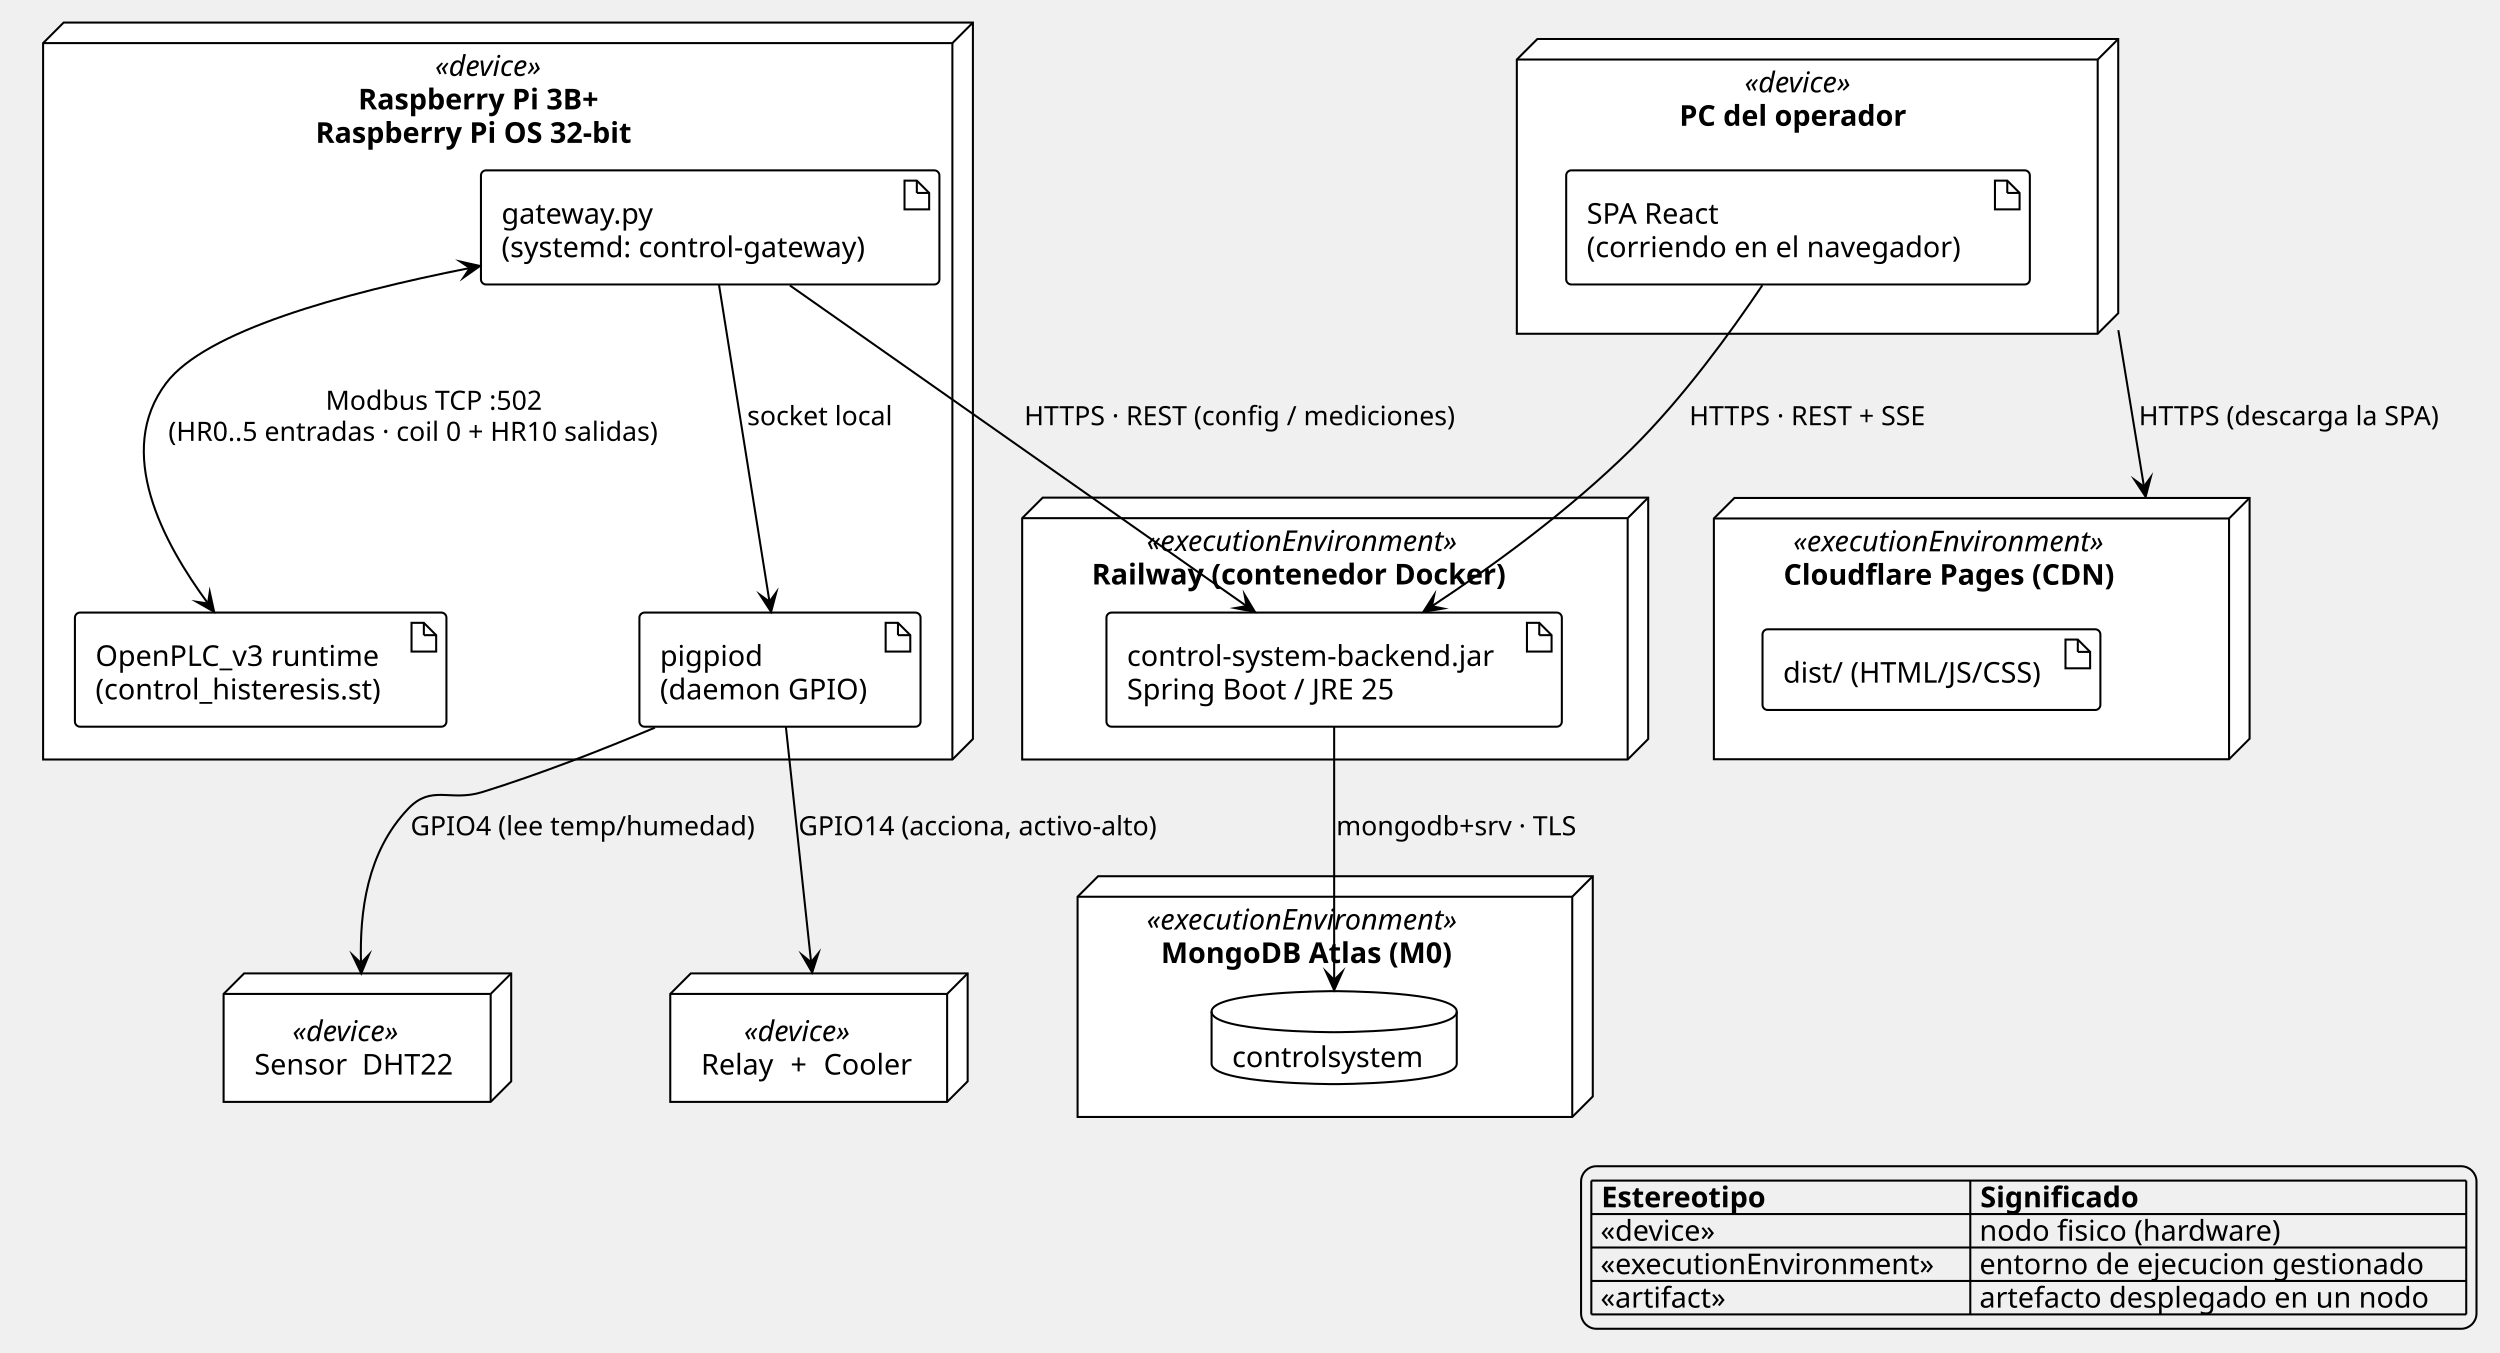
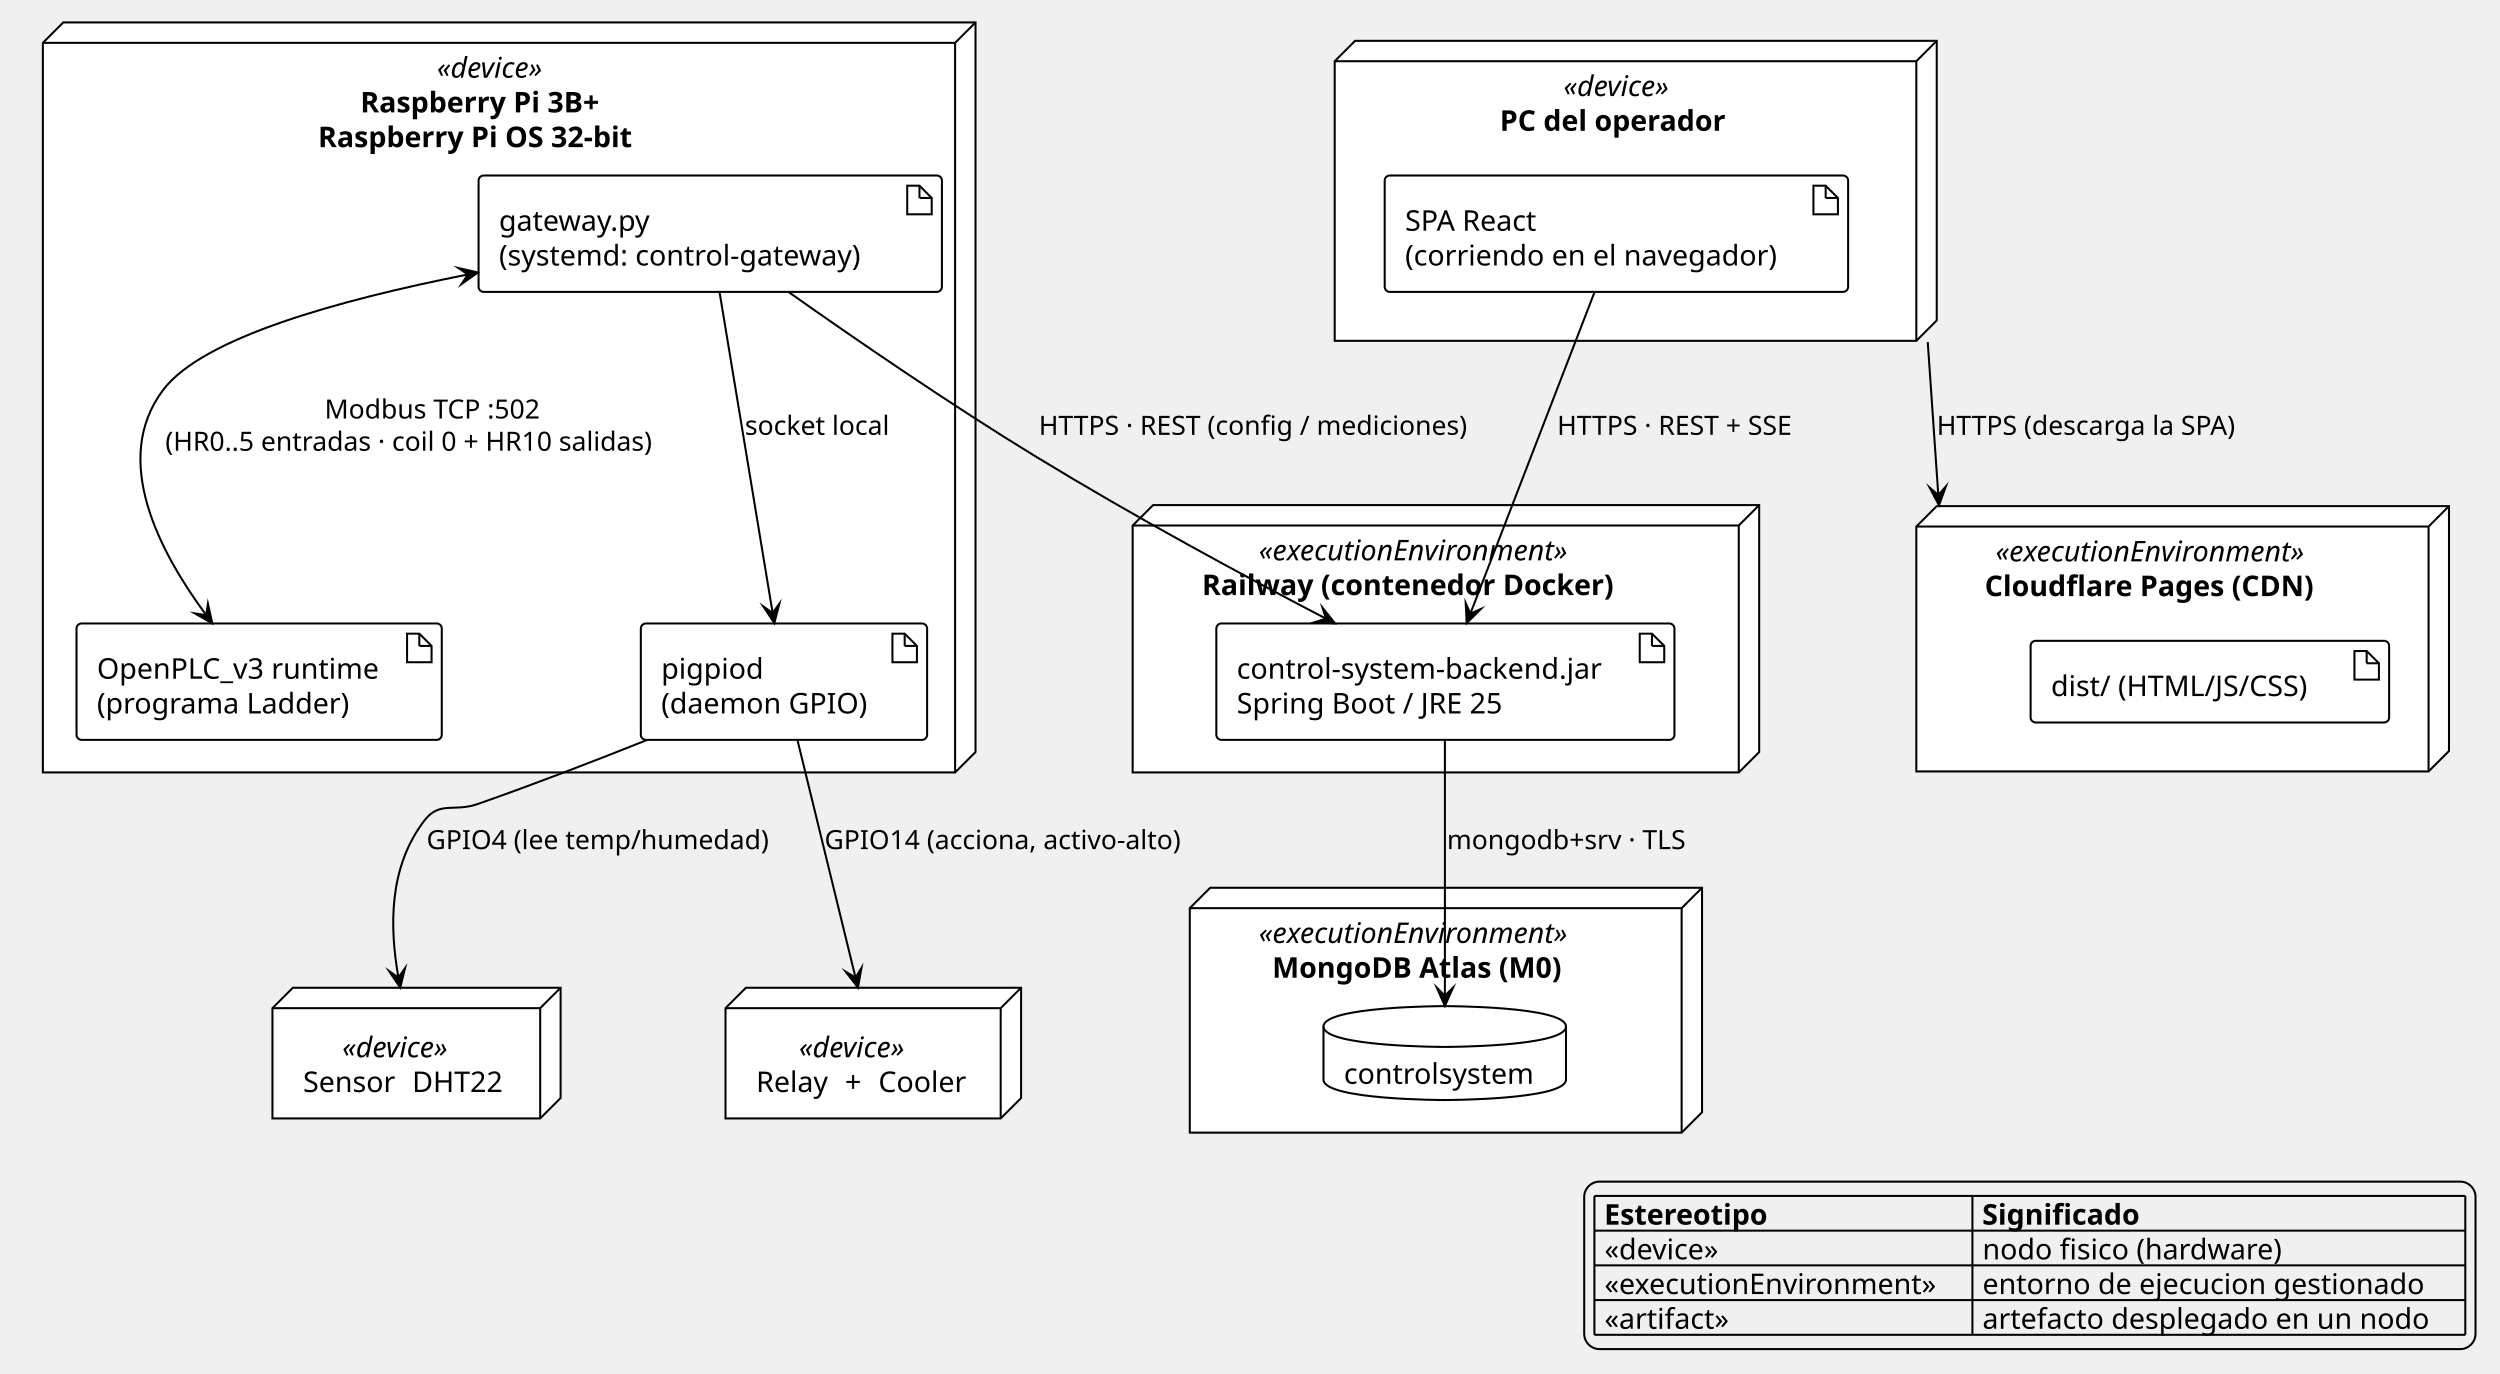
- <svg xmlns="http://www.w3.org/2000/svg" version="1.1" data-diagram-type="DESCRIPTION" style="width:1218px;height:659px;background:#FFFFFF;" width="1218px" height="659px" viewBox="0 0 1218 659" zoomAndPan="magnify" preserveAspectRatio="none" contentStyleType="text/css">
+ <svg xmlns="http://www.w3.org/2000/svg" contentStyleType="text/css" data-diagram-type="DESCRIPTION" height="673px" preserveAspectRatio="none" style="width:1225px;height:673px;background:#FFFFFF;" version="1.1" viewBox="0 0 1225 673" width="1225px" zoomAndPan="magnify">
  <defs />
-   <g font-family="sans-serif" lengthAdjust="spacing">
-     <g class="cluster" data-qualified-name="PC" id="ent0001" data-source-line="10">
-       <polygon points="739,29,749,19,1032,19,1032,152.6,1022,162.6,739,162.6,739,29" fill="#FFF" style="stroke:#000;stroke-width:1;stroke-linejoin:miter;stroke-miterlimit:10;" />
-       <line x1="1022" y1="29" x2="1032" y2="19" style="stroke:#000;stroke-width:1;" />
-       <line x1="739" y1="29" x2="1022" y2="29" style="stroke:#000;stroke-width:1;" />
-       <line x1="1022" y1="29" x2="1022" y2="162.6" style="stroke:#000;stroke-width:1;" />
-       <text x="849.942" y="44.995" fill="#000" font-size="14" textLength="63.116" font-style="italic" font-family="Verdana">«device»</text>
-       <text x="818.186" y="61.292" fill="#000" font-size="14" textLength="126.629" font-weight="700" font-family="Verdana">PC del operador</text>
+   <g>
+     <g class="cluster" data-qualified-name="PC" data-source-line="10" id="ent0001">
+       <polygon fill="#FFFFFF" points="654,30,664,20,949,20,949,157,939,167,654,167,654,30" style="stroke:#000000;stroke-width:1;stroke-linejoin:miter;stroke-miterlimit:10;" />
+       <line style="stroke:#000000;stroke-width:1;" x1="939" x2="949" y1="30" y2="20" />
+       <line style="stroke:#000000;stroke-width:1;" x1="654" x2="939" y1="30" y2="30" />
+       <line style="stroke:#000000;stroke-width:1;" x1="939" x2="939" y1="30" y2="167" />
+       <text fill="#000000" font-family="Verdana" font-size="14" font-style="italic" lengthAdjust="spacing" textLength="62.856" x="766.072" y="47.075">«device»</text>
+       <text fill="#000000" font-family="Verdana" font-size="14" font-weight="700" lengthAdjust="spacing" textLength="125.2" x="734.9" y="64.09">PC del operador</text>
    </g>
-     <g class="cluster" data-qualified-name="CF" id="ent0003" data-source-line="13">
-       <polygon points="835,252.6,845,242.6,1096,242.6,1096,359.89,1086,369.89,835,369.89,835,252.6" fill="#FFF" style="stroke:#000;stroke-width:1;stroke-linejoin:miter;stroke-miterlimit:10;" />
-       <line x1="1086" y1="252.6" x2="1096" y2="242.6" style="stroke:#000;stroke-width:1;" />
-       <line x1="835" y1="252.6" x2="1086" y2="252.6" style="stroke:#000;stroke-width:1;" />
-       <line x1="1086" y1="252.6" x2="1086" y2="369.89" style="stroke:#000;stroke-width:1;" />
-       <text x="873.634" y="268.595" fill="#000" font-size="14" textLength="175.731" font-style="italic" font-family="Verdana">«executionEnvironment»</text>
-       <text x="868.935" y="284.892" fill="#000" font-size="14" textLength="185.131" font-weight="700" font-family="Verdana">Cloudflare Pages (CDN)</text>
+     <g class="cluster" data-qualified-name="CF" data-source-line="13" id="ent0003">
+       <polygon fill="#FFFFFF" points="939,258,949,248,1200,248,1200,368,1190,378,939,378,939,258" style="stroke:#000000;stroke-width:1;stroke-linejoin:miter;stroke-miterlimit:10;" />
+       <line style="stroke:#000000;stroke-width:1;" x1="1190" x2="1200" y1="258" y2="248" />
+       <line style="stroke:#000000;stroke-width:1;" x1="939" x2="1190" y1="258" y2="258" />
+       <line style="stroke:#000000;stroke-width:1;" x1="1190" x2="1190" y1="258" y2="378" />
+       <text fill="#000000" font-family="Verdana" font-size="14" font-style="italic" lengthAdjust="spacing" textLength="175.376" x="977.812" y="275.075">«executionEnvironment»</text>
+       <text fill="#000000" font-family="Verdana" font-size="14" font-weight="700" lengthAdjust="spacing" textLength="185.992" x="972.504" y="292.09">Cloudflare Pages (CDN)</text>
    </g>
-     <g class="cluster" data-qualified-name="RW" id="ent0005" data-source-line="16">
-       <polygon points="498,252.45,508,242.45,803,242.45,803,360.04,793,370.04,498,370.04,498,252.45" fill="#FFF" style="stroke:#000;stroke-width:1;stroke-linejoin:miter;stroke-miterlimit:10;" />
-       <line x1="793" y1="252.45" x2="803" y2="242.45" style="stroke:#000;stroke-width:1;" />
-       <line x1="498" y1="252.45" x2="793" y2="252.45" style="stroke:#000;stroke-width:1;" />
-       <line x1="793" y1="252.45" x2="793" y2="370.04" style="stroke:#000;stroke-width:1;" />
-       <text x="558.634" y="268.445" fill="#000" font-size="14" textLength="175.731" font-style="italic" font-family="Verdana">«executionEnvironment»</text>
-       <text x="531.899" y="284.742" fill="#000" font-size="14" textLength="229.202" font-weight="700" font-family="Verdana">Railway (contenedor Docker)</text>
+     <g class="cluster" data-qualified-name="RW" data-source-line="16" id="ent0005">
+       <polygon fill="#FFFFFF" points="555,257.5,565,247.5,862,247.5,862,368.5,852,378.5,555,378.5,555,257.5" style="stroke:#000000;stroke-width:1;stroke-linejoin:miter;stroke-miterlimit:10;" />
+       <line style="stroke:#000000;stroke-width:1;" x1="852" x2="862" y1="257.5" y2="247.5" />
+       <line style="stroke:#000000;stroke-width:1;" x1="555" x2="852" y1="257.5" y2="257.5" />
+       <line style="stroke:#000000;stroke-width:1;" x1="852" x2="852" y1="257.5" y2="378.5" />
+       <text fill="#000000" font-family="Verdana" font-size="14" font-style="italic" lengthAdjust="spacing" textLength="175.376" x="616.812" y="274.575">«executionEnvironment»</text>
+       <text fill="#000000" font-family="Verdana" font-size="14" font-weight="700" lengthAdjust="spacing" textLength="231.082" x="588.959" y="291.59">Railway (contenedor Docker)</text>
    </g>
-     <g class="cluster" data-qualified-name="ATLAS" id="ent0007" data-source-line="19">
-       <polygon points="525,436.89,535,426.89,776,426.89,776,534.19,766,544.19,525,544.19,525,436.89" fill="#FFF" style="stroke:#000;stroke-width:1;stroke-linejoin:miter;stroke-miterlimit:10;" />
-       <line x1="766" y1="436.89" x2="776" y2="426.89" style="stroke:#000;stroke-width:1;" />
-       <line x1="525" y1="436.89" x2="766" y2="436.89" style="stroke:#000;stroke-width:1;" />
-       <line x1="766" y1="436.89" x2="766" y2="544.19" style="stroke:#000;stroke-width:1;" />
-       <text x="558.634" y="452.885" fill="#000" font-size="14" textLength="175.731" font-style="italic" font-family="Verdana">«executionEnvironment»</text>
-       <text x="565.614" y="469.182" fill="#000" font-size="14" textLength="161.772" font-weight="700" font-family="Verdana">MongoDB Atlas (M0)</text>
+     <g class="cluster" data-qualified-name="ATLAS" data-source-line="19" id="ent0007">
+       <polygon fill="#FFFFFF" points="583,445,593,435,834,435,834,545,824,555,583,555,583,445" style="stroke:#000000;stroke-width:1;stroke-linejoin:miter;stroke-miterlimit:10;" />
+       <line style="stroke:#000000;stroke-width:1;" x1="824" x2="834" y1="445" y2="435" />
+       <line style="stroke:#000000;stroke-width:1;" x1="583" x2="824" y1="445" y2="445" />
+       <line style="stroke:#000000;stroke-width:1;" x1="824" x2="824" y1="445" y2="555" />
+       <text fill="#000000" font-family="Verdana" font-size="14" font-style="italic" lengthAdjust="spacing" textLength="175.376" x="616.812" y="462.075">«executionEnvironment»</text>
+       <text fill="#000000" font-family="Verdana" font-size="14" font-weight="700" lengthAdjust="spacing" textLength="162.237" x="623.381" y="479.09">MongoDB Atlas (M0)</text>
    </g>
-     <g class="cluster" data-qualified-name="RPI" id="ent0009" data-source-line="22">
-       <polygon points="21,21,31,11,474,11,474,360.04,464,370.04,21,370.04,21,21" fill="#FFF" style="stroke:#000;stroke-width:1;stroke-linejoin:miter;stroke-miterlimit:10;" />
-       <line x1="464" y1="21" x2="474" y2="11" style="stroke:#000;stroke-width:1;" />
-       <line x1="21" y1="21" x2="464" y2="21" style="stroke:#000;stroke-width:1;" />
-       <line x1="464" y1="21" x2="464" y2="370.04" style="stroke:#000;stroke-width:1;" />
-       <text x="211.942" y="36.995" fill="#000" font-size="14" textLength="63.116" font-style="italic" font-family="Verdana">«device»</text>
-       <text x="174.508" y="53.292" fill="#000" font-size="14" textLength="137.983" font-weight="700" font-family="Verdana">Raspberry Pi 3B+</text>
-       <text x="153.748" y="69.589" fill="#000" font-size="14" textLength="179.505" font-weight="700" font-family="Verdana">Raspberry Pi OS 32-bit</text>
+     <g class="cluster" data-qualified-name="RPI" data-source-line="22" id="ent0009">
+       <polygon fill="#FFFFFF" points="21,21,31,11,478,11,478,368.5,468,378.5,21,378.5,21,21" style="stroke:#000000;stroke-width:1;stroke-linejoin:miter;stroke-miterlimit:10;" />
+       <line style="stroke:#000000;stroke-width:1;" x1="468" x2="478" y1="21" y2="11" />
+       <line style="stroke:#000000;stroke-width:1;" x1="21" x2="468" y1="21" y2="21" />
+       <line style="stroke:#000000;stroke-width:1;" x1="468" x2="468" y1="21" y2="378.5" />
+       <text fill="#000000" font-family="Verdana" font-size="14" font-style="italic" lengthAdjust="spacing" textLength="62.856" x="214.072" y="38.075">«device»</text>
+       <text fill="#000000" font-family="Verdana" font-size="14" font-weight="700" lengthAdjust="spacing" textLength="137.888" x="176.556" y="55.09">Raspberry Pi 3B+</text>
+       <text fill="#000000" font-family="Verdana" font-size="14" font-weight="700" lengthAdjust="spacing" textLength="179.341" x="155.83" y="72.105">Raspberry Pi OS 32-bit</text>
    </g>
-     <g class="entity" data-qualified-name="PC.SPA" id="ent0002" data-source-line="11">
-       <rect x="763.05" y="83" width="225.891" height="55.594" fill="#FFF" style="stroke:#000;stroke-width:1;" rx="2.5" ry="2.5" />
-       <polygon points="971.941,88,971.941,102,983.941,102,983.941,94,977.941,88,971.941,88" fill="#FFF" style="stroke:#000;stroke-width:1;stroke-linejoin:miter;stroke-miterlimit:10;" />
-       <line x1="977.941" y1="88" x2="977.941" y2="94" style="stroke:#000;stroke-width:1;" />
-       <line x1="983.941" y1="94" x2="977.941" y2="94" style="stroke:#000;stroke-width:1;" />
-       <text x="773.05" y="108.995" fill="#000" font-size="14" textLength="71.463" font-family="Verdana">SPA React</text>
-       <text x="773.05" y="125.292" fill="#000" font-size="14" textLength="195.891" font-family="Verdana">(corriendo en el navegador)</text>
+     <g class="entity" data-qualified-name="PC.SPA" data-source-line="11" id="ent0002">
+       <rect fill="#FFFFFF" height="57.029" rx="2.5" ry="2.5" style="stroke:#000000;stroke-width:1;" width="227.08" x="678.5" y="86" />
+       <polygon fill="#FFFFFF" points="888.58,91,888.58,105,900.58,105,900.58,97,894.58,91,888.58,91" style="stroke:#000000;stroke-width:1;stroke-linejoin:miter;stroke-miterlimit:10;" />
+       <line style="stroke:#000000;stroke-width:1;" x1="894.58" x2="894.58" y1="91" y2="97" />
+       <line style="stroke:#000000;stroke-width:1;" x1="900.58" x2="894.58" y1="97" y2="97" />
+       <text fill="#000000" font-family="Verdana" font-size="14" lengthAdjust="spacing" textLength="71.798" x="688.5" y="113.075">SPA React</text>
+       <text fill="#000000" font-family="Verdana" font-size="14" lengthAdjust="spacing" textLength="197.08" x="688.5" y="130.09">(corriendo en el navegador)</text>
    </g>
-     <g class="entity" data-qualified-name="CF.DIST" id="ent0004" data-source-line="14">
-       <rect x="858.7" y="306.6" width="164.606" height="39.297" fill="#FFF" style="stroke:#000;stroke-width:1;" rx="2.5" ry="2.5" />
-       <polygon points="1006.306,311.6,1006.306,325.6,1018.306,325.6,1018.306,317.6,1012.306,311.6,1006.306,311.6" fill="#FFF" style="stroke:#000;stroke-width:1;stroke-linejoin:miter;stroke-miterlimit:10;" />
-       <line x1="1012.306" y1="311.6" x2="1012.306" y2="317.6" style="stroke:#000;stroke-width:1;" />
-       <line x1="1018.306" y1="317.6" x2="1012.306" y2="317.6" style="stroke:#000;stroke-width:1;" />
-       <text x="868.7" y="332.595" fill="#000" font-size="14" textLength="134.606" font-family="Verdana">dist/ (HTML/JS/CSS)</text>
+     <g class="entity" data-qualified-name="CF.DIST" data-source-line="14" id="ent0004">
+       <rect fill="#FFFFFF" height="40.015" rx="2.5" ry="2.5" style="stroke:#000000;stroke-width:1;" width="175.674" x="995" y="314" />
+       <polygon fill="#FFFFFF" points="1153.674,319,1153.674,333,1165.674,333,1165.674,325,1159.674,319,1153.674,319" style="stroke:#000000;stroke-width:1;stroke-linejoin:miter;stroke-miterlimit:10;" />
+       <line style="stroke:#000000;stroke-width:1;" x1="1159.674" x2="1159.674" y1="319" y2="325" />
+       <line style="stroke:#000000;stroke-width:1;" x1="1165.674" x2="1159.674" y1="325" y2="325" />
+       <text fill="#000000" font-family="Verdana" font-size="14" lengthAdjust="spacing" textLength="145.674" x="1005" y="341.075">dist/ (HTML/JS/CSS)</text>
    </g>
-     <g class="entity" data-qualified-name="RW.JAR" id="ent0006" data-source-line="17">
-       <rect x="539.06" y="298.45" width="221.871" height="55.594" fill="#FFF" style="stroke:#000;stroke-width:1;" rx="2.5" ry="2.5" />
-       <polygon points="743.931,303.45,743.931,317.45,755.931,317.45,755.931,309.45,749.931,303.45,743.931,303.45" fill="#FFF" style="stroke:#000;stroke-width:1;stroke-linejoin:miter;stroke-miterlimit:10;" />
-       <line x1="749.931" y1="303.45" x2="749.931" y2="309.45" style="stroke:#000;stroke-width:1;" />
-       <line x1="755.931" y1="309.45" x2="749.931" y2="309.45" style="stroke:#000;stroke-width:1;" />
-       <text x="549.06" y="324.445" fill="#000" font-size="14" textLength="191.871" font-family="Verdana">control-system-backend.jar</text>
-       <text x="549.06" y="340.742" fill="#000" font-size="14" textLength="140.438" font-family="Verdana">Spring Boot / JRE 25</text>
+     <g class="entity" data-qualified-name="RW.JAR" data-source-line="17" id="ent0006">
+       <rect fill="#FFFFFF" height="57.029" rx="2.5" ry="2.5" style="stroke:#000000;stroke-width:1;" width="224.469" x="596" y="305.5" />
+       <polygon fill="#FFFFFF" points="803.469,310.5,803.469,324.5,815.469,324.5,815.469,316.5,809.469,310.5,803.469,310.5" style="stroke:#000000;stroke-width:1;stroke-linejoin:miter;stroke-miterlimit:10;" />
+       <line style="stroke:#000000;stroke-width:1;" x1="809.469" x2="809.469" y1="310.5" y2="316.5" />
+       <line style="stroke:#000000;stroke-width:1;" x1="815.469" x2="809.469" y1="316.5" y2="316.5" />
+       <text fill="#000000" font-family="Verdana" font-size="14" lengthAdjust="spacing" textLength="194.469" x="606" y="332.575">control-system-backend.jar</text>
+       <text fill="#000000" font-family="Verdana" font-size="14" lengthAdjust="spacing" textLength="146.597" x="606" y="349.59">Spring Boot / JRE 25</text>
    </g>
-     <g class="entity" data-qualified-name="ATLAS.DB" id="ent0008" data-source-line="20">
-       <path d="M590.28,492.89 C590.28,482.89 650.005,482.89 650.005,482.89 C650.005,482.89 709.729,482.89 709.729,492.89 L709.729,518.187 C709.729,528.187 650.005,528.187 650.005,528.187 C650.005,528.187 590.28,528.187 590.28,518.187 L590.28,492.89" style="stroke:#000;stroke-width:1;" fill="#FFF" />
-       <path d="M590.28,492.89 C590.28,502.89 650.005,502.89 650.005,502.89 C650.005,502.89 709.729,502.89 709.729,492.89" style="stroke:#000;stroke-width:1;" fill="none" />
-       <text x="600.28" y="519.885" fill="#000" font-size="14" textLength="99.449" font-family="Verdana">controlsystem</text>
+     <g class="entity" data-qualified-name="ATLAS.DB" data-source-line="20" id="ent0008">
+       <path d="M648.5,503 C648.5,493 707.914,493 707.914,493 C707.914,493 767.327,493 767.327,503 L767.327,529.015 C767.327,539.015 707.914,539.015 707.914,539.015 C707.914,539.015 648.5,539.015 648.5,529.015 L648.5,503" fill="#FFFFFF" style="stroke:#000000;stroke-width:1;" />
+       <path d="M648.5,503 C648.5,513 707.914,513 707.914,513 C707.914,513 767.327,513 767.327,503" fill="none" style="stroke:#000000;stroke-width:1;" />
+       <text fill="#000000" font-family="Verdana" font-size="14" lengthAdjust="spacing" textLength="98.827" x="658.5" y="531.075">controlsystem</text>
    </g>
-     <g class="entity" data-qualified-name="RPI.GW" id="ent0010" data-source-line="23">
-       <rect x="234.32" y="83" width="223.361" height="55.594" fill="#FFF" style="stroke:#000;stroke-width:1;" rx="2.5" ry="2.5" />
-       <polygon points="440.681,88,440.681,102,452.681,102,452.681,94,446.681,88,440.681,88" fill="#FFF" style="stroke:#000;stroke-width:1;stroke-linejoin:miter;stroke-miterlimit:10;" />
-       <line x1="446.681" y1="88" x2="446.681" y2="94" style="stroke:#000;stroke-width:1;" />
-       <line x1="452.681" y1="94" x2="446.681" y2="94" style="stroke:#000;stroke-width:1;" />
-       <text x="244.32" y="108.995" fill="#000" font-size="14" textLength="81.505" font-family="Verdana">gateway.py</text>
-       <text x="244.32" y="125.292" fill="#000" font-size="14" textLength="193.361" font-family="Verdana">(systemd: control-gateway)</text>
+     <g class="entity" data-qualified-name="RPI.GW" data-source-line="23" id="ent0010">
+       <rect fill="#FFFFFF" height="57.029" rx="2.5" ry="2.5" style="stroke:#000000;stroke-width:1;" width="227.039" x="234.5" y="86" />
+       <polygon fill="#FFFFFF" points="444.539,91,444.539,105,456.539,105,456.539,97,450.539,91,444.539,91" style="stroke:#000000;stroke-width:1;stroke-linejoin:miter;stroke-miterlimit:10;" />
+       <line style="stroke:#000000;stroke-width:1;" x1="450.539" x2="450.539" y1="91" y2="97" />
+       <line style="stroke:#000000;stroke-width:1;" x1="456.539" x2="450.539" y1="97" y2="97" />
+       <text fill="#000000" font-family="Verdana" font-size="14" lengthAdjust="spacing" textLength="81.238" x="244.5" y="113.075">gateway.py</text>
+       <text fill="#000000" font-family="Verdana" font-size="14" lengthAdjust="spacing" textLength="197.039" x="244.5" y="130.09">(systemd: control-gateway)</text>
    </g>
-     <g class="entity" data-qualified-name="RPI.PLC" id="ent0011" data-source-line="24">
-       <rect x="36.5" y="298.45" width="180.999" height="55.594" fill="#FFF" style="stroke:#000;stroke-width:1;" rx="2.5" ry="2.5" />
-       <polygon points="200.499,303.45,200.499,317.45,212.499,317.45,212.499,309.45,206.499,303.45,200.499,303.45" fill="#FFF" style="stroke:#000;stroke-width:1;stroke-linejoin:miter;stroke-miterlimit:10;" />
-       <line x1="206.499" y1="303.45" x2="206.499" y2="309.45" style="stroke:#000;stroke-width:1;" />
-       <line x1="212.499" y1="309.45" x2="206.499" y2="309.45" style="stroke:#000;stroke-width:1;" />
-       <text x="46.5" y="324.445" fill="#000" font-size="14" textLength="147.185" font-family="Verdana">OpenPLC_v3 runtime</text>
-       <text x="46.5" y="340.742" fill="#000" font-size="14" textLength="150.999" font-family="Verdana">(control_histeresis.st)</text>
+     <g class="entity" data-qualified-name="RPI.PLC" data-source-line="24" id="ent0011">
+       <rect fill="#FFFFFF" height="57.029" rx="2.5" ry="2.5" style="stroke:#000000;stroke-width:1;" width="178.969" x="37.5" y="305.5" />
+       <polygon fill="#FFFFFF" points="199.469,310.5,199.469,324.5,211.469,324.5,211.469,316.5,205.469,310.5,199.469,310.5" style="stroke:#000000;stroke-width:1;stroke-linejoin:miter;stroke-miterlimit:10;" />
+       <line style="stroke:#000000;stroke-width:1;" x1="205.469" x2="205.469" y1="310.5" y2="316.5" />
+       <line style="stroke:#000000;stroke-width:1;" x1="211.469" x2="205.469" y1="316.5" y2="316.5" />
+       <text fill="#000000" font-family="Verdana" font-size="14" lengthAdjust="spacing" textLength="148.969" x="47.5" y="332.575">OpenPLC_v3 runtime</text>
+       <text fill="#000000" font-family="Verdana" font-size="14" lengthAdjust="spacing" textLength="133.923" x="47.5" y="349.59">(programa Ladder)</text>
    </g>
-     <g class="entity" data-qualified-name="RPI.PIG" id="ent0012" data-source-line="25">
-       <rect x="311.52" y="298.45" width="136.969" height="55.594" fill="#FFF" style="stroke:#000;stroke-width:1;" rx="2.5" ry="2.5" />
-       <polygon points="431.489,303.45,431.489,317.45,443.489,317.45,443.489,309.45,437.489,303.45,431.489,303.45" fill="#FFF" style="stroke:#000;stroke-width:1;stroke-linejoin:miter;stroke-miterlimit:10;" />
-       <line x1="437.489" y1="303.45" x2="437.489" y2="309.45" style="stroke:#000;stroke-width:1;" />
-       <line x1="443.489" y1="309.45" x2="437.489" y2="309.45" style="stroke:#000;stroke-width:1;" />
-       <text x="321.52" y="324.445" fill="#000" font-size="14" textLength="51.892" font-family="Verdana">pigpiod</text>
-       <text x="321.52" y="340.742" fill="#000" font-size="14" textLength="106.969" font-family="Verdana">(daemon GPIO)</text>
+     <g class="entity" data-qualified-name="RPI.PIG" data-source-line="25" id="ent0012">
+       <rect fill="#FFFFFF" height="57.029" rx="2.5" ry="2.5" style="stroke:#000000;stroke-width:1;" width="140.291" x="314" y="305.5" />
+       <polygon fill="#FFFFFF" points="437.291,310.5,437.291,324.5,449.291,324.5,449.291,316.5,443.291,310.5,437.291,310.5" style="stroke:#000000;stroke-width:1;stroke-linejoin:miter;stroke-miterlimit:10;" />
+       <line style="stroke:#000000;stroke-width:1;" x1="443.291" x2="443.291" y1="310.5" y2="316.5" />
+       <line style="stroke:#000000;stroke-width:1;" x1="449.291" x2="443.291" y1="316.5" y2="316.5" />
+       <text fill="#000000" font-family="Verdana" font-size="14" lengthAdjust="spacing" textLength="51.071" x="324" y="332.575">pigpiod</text>
+       <text fill="#000000" font-family="Verdana" font-size="14" lengthAdjust="spacing" textLength="110.291" x="324" y="349.59">(daemon GPIO)</text>
    </g>
-     <g class="entity" data-qualified-name="DHT" id="ent0013" data-source-line="27">
-       <polygon points="108.94,484.24,118.94,474.24,249.052,474.24,249.052,526.834,239.052,536.834,108.94,536.834,108.94,484.24" fill="#FFF" style="stroke:#000;stroke-width:1;stroke-linejoin:miter;stroke-miterlimit:10;" />
-       <line x1="239.052" y1="484.24" x2="249.052" y2="474.24" style="stroke:#000;stroke-width:1;" />
-       <line x1="108.94" y1="484.24" x2="239.052" y2="484.24" style="stroke:#000;stroke-width:1;" />
-       <line x1="239.052" y1="484.24" x2="239.052" y2="536.834" style="stroke:#000;stroke-width:1;" />
-       <text x="142.438" y="507.235" fill="#000" font-size="14" textLength="63.116" font-style="italic" font-family="Verdana">«device»</text>
-       <text x="123.94" y="523.532" fill="#000" font-size="14" textLength="47.988" font-family="Verdana">Sensor</text>
-       <text x="171.928" y="523.532" fill="#000" font-size="14" font-family="Verdana"> </text>
-       <text x="176.378" y="523.532" fill="#000" font-size="14" textLength="47.674" font-family="Verdana">DHT22</text>
+     <g class="entity" data-qualified-name="DHT" data-source-line="27" id="ent0013">
+       <polygon fill="#FFFFFF" points="133.5,494,143.5,484,274.692,484,274.692,538.029,264.692,548.029,133.5,548.029,133.5,494" style="stroke:#000000;stroke-width:1;stroke-linejoin:miter;stroke-miterlimit:10;" />
+       <line style="stroke:#000000;stroke-width:1;" x1="264.692" x2="274.692" y1="494" y2="484" />
+       <line style="stroke:#000000;stroke-width:1;" x1="133.5" x2="264.692" y1="494" y2="494" />
+       <line style="stroke:#000000;stroke-width:1;" x1="264.692" x2="264.692" y1="494" y2="548.029" />
+       <text fill="#000000" font-family="Verdana" font-size="14" font-style="italic" lengthAdjust="spacing" textLength="62.856" x="167.668" y="518.075">«device»</text>
+       <text fill="#000000" font-family="Verdana" font-size="14" lengthAdjust="spacing" textLength="48.535" x="148.5" y="535.09">Sensor</text>
+       <text fill="#000000" font-family="Verdana" font-size="14" lengthAdjust="spacing" textLength="4.922" x="197.035" y="535.09"> </text>
+       <text fill="#000000" font-family="Verdana" font-size="14" lengthAdjust="spacing" textLength="47.735" x="201.957" y="535.09">DHT22</text>
    </g>
-     <g class="entity" data-qualified-name="RLY" id="ent0014" data-source-line="28">
-       <polygon points="326.55,484.24,336.55,474.24,471.441,474.24,471.441,526.834,461.441,536.834,326.55,536.834,326.55,484.24" fill="#FFF" style="stroke:#000;stroke-width:1;stroke-linejoin:miter;stroke-miterlimit:10;" />
-       <line x1="461.441" y1="484.24" x2="471.441" y2="474.24" style="stroke:#000;stroke-width:1;" />
-       <line x1="326.55" y1="484.24" x2="461.441" y2="484.24" style="stroke:#000;stroke-width:1;" />
-       <line x1="461.441" y1="484.24" x2="461.441" y2="536.834" style="stroke:#000;stroke-width:1;" />
-       <text x="362.437" y="507.235" fill="#000" font-size="14" textLength="63.116" font-style="italic" font-family="Verdana">«device»</text>
-       <text x="341.55" y="523.532" fill="#000" font-size="14" textLength="39.095" font-family="Verdana">Relay</text>
-       <text x="380.645" y="523.532" fill="#000" font-size="14" font-family="Verdana"> </text>
-       <text x="385.095" y="523.532" fill="#000" font-size="14" font-family="Verdana">+</text>
-       <text x="396.825" y="523.532" fill="#000" font-size="14" font-family="Verdana"> </text>
-       <text x="401.276" y="523.532" fill="#000" font-size="14" textLength="45.165" font-family="Verdana">Cooler</text>
+     <g class="entity" data-qualified-name="RLY" data-source-line="28" id="ent0014">
+       <polygon fill="#FFFFFF" points="355.5,494,365.5,484,500.336,484,500.336,538.029,490.336,548.029,355.5,548.029,355.5,494" style="stroke:#000000;stroke-width:1;stroke-linejoin:miter;stroke-miterlimit:10;" />
+       <line style="stroke:#000000;stroke-width:1;" x1="490.336" x2="500.336" y1="494" y2="484" />
+       <line style="stroke:#000000;stroke-width:1;" x1="355.5" x2="490.336" y1="494" y2="494" />
+       <line style="stroke:#000000;stroke-width:1;" x1="490.336" x2="490.336" y1="494" y2="548.029" />
+       <text fill="#000000" font-family="Verdana" font-size="14" font-style="italic" lengthAdjust="spacing" textLength="62.856" x="391.49" y="518.075">«device»</text>
+       <text fill="#000000" font-family="Verdana" font-size="14" lengthAdjust="spacing" textLength="38.609" x="370.5" y="535.09">Relay</text>
+       <text fill="#000000" font-family="Verdana" font-size="14" lengthAdjust="spacing" textLength="4.922" x="409.109" y="535.09"> </text>
+       <text fill="#000000" font-family="Verdana" font-size="14" lengthAdjust="spacing" textLength="11.457" x="414.031" y="535.09">+</text>
+       <text fill="#000000" font-family="Verdana" font-size="14" lengthAdjust="spacing" textLength="4.922" x="425.488" y="535.09"> </text>
+       <text fill="#000000" font-family="Verdana" font-size="14" lengthAdjust="spacing" textLength="44.926" x="430.41" y="535.09">Cooler</text>
    </g>
-     <g class="link" data-entity-1="ent0001" data-entity-2="ent0003" id="lnk15" data-source-line="30" data-link-type="dependency">
-       <path d="M1032.047,160.855 C1032.16,161.548 1032.274,162.245 1032.389,162.946 C1033.309,168.557 1034.276,174.453 1035.274,180.538 C1037.269,192.707 1039.389,205.635 1041.509,218.561 C1042.569,225.025 1043.628,231.488 1044.673,237.856 C1044.803,238.652 1044.933,239.446 1045.064,240.239 C1045.129,240.635 1045.193,241.031 1045.258,241.427 C1045.291,241.625 1044.514,236.888 1044.546,237.086" style="stroke:#000;stroke-width:1;" fill="none" id="PC-to-CF" />
-       <polygon points="1045.356,242.02,1047.846,232.491,1044.546,237.086,1039.952,233.786,1045.356,242.02" fill="#000" style="stroke:#000;stroke-width:1;stroke-linejoin:miter;stroke-miterlimit:10;" />
-       <text x="1042" y="207.167" fill="#000" font-size="13" textLength="160.551" font-family="Verdana">HTTPS (descarga la SPA)</text>
+     <g class="link" data-entity-1="ent0001" data-entity-2="ent0003" data-link-type="dependency" data-source-line="30" id="lnk15">
+       <path d="M944.595,167.618 C944.99,173.335 945.404,179.343 945.832,185.543 C946.687,197.944 947.595,211.117 948.504,224.289 C948.958,230.875 949.412,237.461 949.86,243.95 C949.916,244.761 949.971,245.571 950.027,246.379 C950.055,246.782 949.739,242.198 949.767,242.601" fill="none" id="PC-to-CF" style="stroke:#000000;stroke-width:1;" />
+       <polygon fill="#000000" points="950.111,247.589,953.482,238.335,949.767,242.601,945.501,238.886,950.111,247.589" style="stroke:#000000;stroke-width:1;stroke-linejoin:miter;stroke-miterlimit:10;" />
+       <text fill="#000000" font-family="Verdana" font-size="13" lengthAdjust="spacing" textLength="163.674" x="949" y="213.07">HTTPS (descarga la SPA)</text>
    </g>
-     <g class="link" data-entity-1="ent0002" data-entity-2="ent0006" id="lnk16" data-source-line="31" data-link-type="dependency">
-       <path d="M858.63,138.97 C843.4,161.64 819.86,194.1 795,218.6 C763.95,249.19 727.85,275.351 697.63,295.341" style="stroke:#000;stroke-width:1;" fill="none" id="SPA-to-JAR" />
-       <polygon points="693.46,298.1,703.173,296.471,697.63,295.341,698.76,289.799,693.46,298.1" fill="#000" style="stroke:#000;stroke-width:1;stroke-linejoin:miter;stroke-miterlimit:10;" />
-       <text x="823" y="207.167" fill="#000" font-size="13" textLength="131.46" font-family="Verdana">HTTPS · REST + SSE</text>
+     <g class="link" data-entity-1="ent0002" data-entity-2="ent0006" data-link-type="dependency" data-source-line="31" id="lnk16">
+       <path d="M781.36,143.05 C765.25,184.77 736.632,258.876 720.482,300.666" fill="none" id="SPA-to-JAR" style="stroke:#000000;stroke-width:1;" />
+       <polygon fill="#000000" points="718.68,305.33,725.655,298.377,720.482,300.666,718.193,295.493,718.68,305.33" style="stroke:#000000;stroke-width:1;stroke-linejoin:miter;stroke-miterlimit:10;" />
+       <text fill="#000000" font-family="Verdana" font-size="13" lengthAdjust="spacing" textLength="136.316" x="763" y="213.07">HTTPS · REST + SSE</text>
    </g>
-     <g class="link" data-entity-1="ent0006" data-entity-2="ent0008" id="lnk17" data-source-line="32" data-link-type="dependency">
-       <path d="M650,354.17 C650,389.24 650,444.89 650,477.41" style="stroke:#000;stroke-width:1;" fill="none" id="JAR-to-DB" />
-       <polygon points="650,482.41,654,473.41,650,477.41,646,473.41,650,482.41" fill="#000" style="stroke:#000;stroke-width:1;stroke-linejoin:miter;stroke-miterlimit:10;" />
-       <text x="651" y="406.957" fill="#000" font-size="13" textLength="128.102" font-family="Verdana">mongodb+srv · TLS</text>
+     <g class="link" data-entity-1="ent0006" data-entity-2="ent0008" data-link-type="dependency" data-source-line="32" id="lnk17">
+       <path d="M708,362.73 C708,398.53 708,455.11 708,487.91" fill="none" id="JAR-to-DB" style="stroke:#000000;stroke-width:1;" />
+       <polygon fill="#000000" points="708,492.91,712,483.91,708,487.91,704,483.91,708,492.91" style="stroke:#000000;stroke-width:1;stroke-linejoin:miter;stroke-miterlimit:10;" />
+       <text fill="#000000" font-family="Verdana" font-size="13" lengthAdjust="spacing" textLength="129.606" x="709" y="416.07">mongodb+srv · TLS</text>
    </g>
-     <g class="link" data-entity-1="ent0010" data-entity-2="ent0006" id="lnk18" data-source-line="33" data-link-type="dependency">
-       <path d="M384.81,139.05 C443.24,180.07 549.038,254.357 607.328,295.287" style="stroke:#000;stroke-width:1;" fill="none" id="GW-to-JAR" />
-       <polygon points="611.42,298.16,606.353,289.715,607.328,295.287,601.756,296.262,611.42,298.16" fill="#000" style="stroke:#000;stroke-width:1;stroke-linejoin:miter;stroke-miterlimit:10;" />
-       <text x="499" y="207.167" fill="#000" font-size="13" textLength="228.535" font-family="Verdana">HTTPS · REST (config / mediciones)</text>
+     <g class="link" data-entity-1="ent0010" data-entity-2="ent0006" data-link-type="dependency" data-source-line="33" id="lnk18">
+       <path d="M386.43,143.11 C418.42,165.7 465.44,198.06 508,224 C556.45,253.54 608.997,281.897 649.717,303.147" fill="none" id="GW-to-JAR" style="stroke:#000000;stroke-width:1;" />
+       <polygon fill="#000000" points="654.15,305.46,648.022,297.75,649.717,303.147,644.321,304.842,654.15,305.46" style="stroke:#000000;stroke-width:1;stroke-linejoin:miter;stroke-miterlimit:10;" />
+       <text fill="#000000" font-family="Verdana" font-size="13" lengthAdjust="spacing" textLength="234.121" x="509" y="213.07">HTTPS · REST (config / mediciones)</text>
    </g>
-     <g class="link" data-entity-1="ent0010" data-entity-2="ent0011" id="lnk19" data-source-line="34" data-link-type="dependency">
-       <path d="M228.926,130.565 C165.526,143.165 100.11,161.34 81,186.6 C55.67,220.06 79.354,264.185 101.354,294.035" style="stroke:#000;stroke-width:1;" fill="none" id="GW-PLC" />
-       <polygon points="233.83,129.59,224.223,127.421,228.926,130.565,225.782,135.268,233.83,129.59" fill="#000" style="stroke:#000;stroke-width:1;stroke-linejoin:miter;stroke-miterlimit:10;" />
-       <polygon points="104.32,298.06,102.2,288.442,101.354,294.035,95.76,293.188,104.32,298.06" fill="#000" style="stroke:#000;stroke-width:1;stroke-linejoin:miter;stroke-miterlimit:10;" />
-       <text x="158.623" y="199.667" fill="#000" font-size="13" textLength="113.001" font-family="Verdana">Modbus TCP :502</text>
-       <text x="82" y="214.8" fill="#000" font-size="13" textLength="266.246" font-family="Verdana">(HR0..5 entradas · coil 0 + HR10 salidas)</text>
+     <g class="link" data-entity-1="ent0010" data-entity-2="ent0011" data-link-type="dependency" data-source-line="34" id="lnk19">
+       <path d="M229.296,134.483 C165.276,147.183 99.3,165.52 80,191 C53.98,225.37 78.502,270.846 101.042,301.406" fill="none" id="GW-PLC" style="stroke:#000000;stroke-width:1;" />
+       <polygon fill="#000000" points="234.2,133.51,224.594,131.338,229.296,134.483,226.15,139.185,234.2,133.51" style="stroke:#000000;stroke-width:1;stroke-linejoin:miter;stroke-miterlimit:10;" />
+       <polygon fill="#000000" points="104.01,305.43,101.887,295.813,101.042,301.406,95.449,300.561,104.01,305.43" style="stroke:#000000;stroke-width:1;stroke-linejoin:miter;stroke-miterlimit:10;" />
+       <text fill="#000000" font-family="Verdana" font-size="13" lengthAdjust="spacing" textLength="114.81" x="159.038" y="205.07">Modbus TCP :502</text>
+       <text fill="#000000" font-family="Verdana" font-size="13" lengthAdjust="spacing" textLength="270.886" x="81" y="220.869">(HR0..5 entradas · coil 0 + HR10 salidas)</text>
    </g>
-     <g class="link" data-entity-1="ent0010" data-entity-2="ent0012" id="lnk20" data-source-line="35" data-link-type="dependency">
-       <path d="M350.31,138.83 C356.83,179.78 368.353,252.142 374.893,293.152" style="stroke:#000;stroke-width:1;" fill="none" id="GW-to-PIG" />
-       <polygon points="375.68,298.09,378.213,288.572,374.893,293.152,370.313,289.832,375.68,298.09" fill="#000" style="stroke:#000;stroke-width:1;stroke-linejoin:miter;stroke-miterlimit:10;" />
-       <text x="364" y="207.167" fill="#000" font-size="13" textLength="76.921" font-family="Verdana">socket local</text>
+     <g class="link" data-entity-1="ent0010" data-entity-2="ent0012" data-link-type="dependency" data-source-line="35" id="lnk20">
+       <path d="M352.56,143.05 C359.47,184.77 371.683,258.607 378.603,300.397" fill="none" id="GW-to-PIG" style="stroke:#000000;stroke-width:1;" />
+       <polygon fill="#000000" points="379.42,305.33,381.896,295.797,378.603,300.397,374.003,297.104,379.42,305.33" style="stroke:#000000;stroke-width:1;stroke-linejoin:miter;stroke-miterlimit:10;" />
+       <text fill="#000000" font-family="Verdana" font-size="13" lengthAdjust="spacing" textLength="76.172" x="365" y="213.07">socket local</text>
    </g>
-     <g class="link" data-entity-1="ent0012" data-entity-2="ent0013" id="lnk21" data-source-line="36" data-link-type="dependency">
-       <path d="M319.08,354.5 C293.47,365.28 263.13,377.14 235,385.89 C219.35,390.76 210.36,382.07 199,393.89 C178.71,415.01 175.193,444.372 175.873,469.202" style="stroke:#000;stroke-width:1;" fill="none" id="PIG-to-DHT" />
-       <polygon points="176.01,474.2,179.762,465.094,175.873,469.202,171.765,465.313,176.01,474.2" fill="#000" style="stroke:#000;stroke-width:1;stroke-linejoin:miter;stroke-miterlimit:10;" />
-       <text x="200" y="406.957" fill="#000" font-size="13" textLength="178.268" font-family="Verdana">GPIO4 (lee temp/humedad)</text>
+     <g class="link" data-entity-1="ent0012" data-entity-2="ent0013" data-link-type="dependency" data-source-line="36" id="lnk21">
+       <path d="M317.21,362.53 C291.38,372.85 261.47,384.39 234,394 C222.59,397.99 215.35,392.4 208,402 C190.33,425.06 190.883,454.306 195.233,479.026" fill="none" id="PIG-to-DHT" style="stroke:#000000;stroke-width:1;" />
+       <polygon fill="#000000" points="196.1,483.95,198.48,474.393,195.233,479.026,190.601,475.779,196.1,483.95" style="stroke:#000000;stroke-width:1;stroke-linejoin:miter;stroke-miterlimit:10;" />
+       <text fill="#000000" font-family="Verdana" font-size="13" lengthAdjust="spacing" textLength="182.254" x="209" y="416.07">GPIO4 (lee temp/humedad)</text>
    </g>
-     <g class="link" data-entity-1="ent0012" data-entity-2="ent0014" id="lnk22" data-source-line="37" data-link-type="dependency">
-       <path d="M382.89,354.17 C386.33,386.33 391.547,435.038 395.167,468.808" style="stroke:#000;stroke-width:1;" fill="none" id="PIG-to-RLY" />
-       <polygon points="395.7,473.78,398.718,464.405,395.167,468.808,390.764,465.258,395.7,473.78" fill="#000" style="stroke:#000;stroke-width:1;stroke-linejoin:miter;stroke-miterlimit:10;" />
-       <text x="389" y="406.957" fill="#000" font-size="13" textLength="189.884" font-family="Verdana">GPIO14 (acciona, activo-alto)</text>
+     <g class="link" data-entity-1="ent0012" data-entity-2="ent0014" data-link-type="dependency" data-source-line="37" id="lnk22">
+       <path d="M390.78,362.73 C398.78,395.47 410.873,444.923 419.213,479.053" fill="none" id="PIG-to-RLY" style="stroke:#000000;stroke-width:1;" />
+       <polygon fill="#000000" points="420.4,483.91,422.149,474.218,419.213,479.053,414.378,476.117,420.4,483.91" style="stroke:#000000;stroke-width:1;stroke-linejoin:miter;stroke-miterlimit:10;" />
+       <text fill="#000000" font-family="Verdana" font-size="13" lengthAdjust="spacing" textLength="193.819" x="404" y="416.07">GPIO14 (acciona, activo-alto)</text>
    </g>
    <g class="legend" data-source-line="39">
-       <rect x="770.296" y="568.19" width="436.255" height="79.188" fill="none" style="stroke:#000;stroke-width:1;" rx="7.5" ry="7.5" />
-       <text x="780.17" y="588.185" fill="#000" font-size="14" textLength="91.232" font-weight="700" font-family="Verdana">Estereotipo</text>
-       <text x="964.802" y="588.185" fill="#000" font-size="14" textLength="87.944" font-weight="700" font-family="Verdana">Significado</text>
-       <text x="779.747" y="604.482" fill="#000" font-size="14" textLength="63.116" font-family="Verdana">«device»</text>
-       <text x="964.378" y="604.482" fill="#000" font-size="14" textLength="157.473" font-family="Verdana">nodo fisico (hardware)</text>
-       <text x="779.747" y="620.779" fill="#000" font-size="14" textLength="175.731" font-family="Verdana">«executionEnvironment»</text>
-       <text x="964.378" y="620.779" fill="#000" font-size="14" textLength="229.94" font-family="Verdana">entorno de ejecucion gestionado</text>
-       <text x="779.747" y="637.076" fill="#000" font-size="14" textLength="67.539" font-family="Verdana">«artifact»</text>
-       <text x="964.378" y="637.076" fill="#000" font-size="14" textLength="232.723" font-family="Verdana">artefacto desplegado en un nodo</text>
-       <line x1="775.296" y1="575.19" x2="1201.551" y2="575.19" style="stroke:#000;stroke-width:1;" />
-       <line x1="775.296" y1="591.487" x2="1201.551" y2="591.487" style="stroke:#000;stroke-width:1;" />
-       <line x1="775.296" y1="607.784" x2="1201.551" y2="607.784" style="stroke:#000;stroke-width:1;" />
-       <line x1="775.296" y1="624.081" x2="1201.551" y2="624.081" style="stroke:#000;stroke-width:1;" />
-       <line x1="775.296" y1="640.378" x2="1201.551" y2="640.378" style="stroke:#000;stroke-width:1;" />
-       <line x1="775.296" y1="575.19" x2="775.296" y2="640.378" style="stroke:#000;stroke-width:1;" />
-       <line x1="959.928" y1="575.19" x2="959.928" y2="640.378" style="stroke:#000;stroke-width:1;" />
-       <line x1="1201.551" y1="575.19" x2="1201.551" y2="640.378" style="stroke:#000;stroke-width:1;" />
+       <rect fill="none" height="82.059" rx="7.5" ry="7.5" style="stroke:#000000;stroke-width:1;" width="436.74" x="776.26" y="579" />
+       <text fill="#000000" font-family="Verdana" font-size="14" font-weight="700" lengthAdjust="spacing" textLength="89.975" x="786.045" y="600.075">Estereotipo</text>
+       <text fill="#000000" font-family="Verdana" font-size="14" font-weight="700" lengthAdjust="spacing" textLength="86.967" x="971.271" y="600.075">Significado</text>
+       <text fill="#000000" font-family="Verdana" font-size="14" lengthAdjust="spacing" textLength="62.87" x="786.182" y="617.09">«device»</text>
+       <text fill="#000000" font-family="Verdana" font-size="14" lengthAdjust="spacing" textLength="158.97" x="971.408" y="617.09">nodo fisico (hardware)</text>
+       <text fill="#000000" font-family="Verdana" font-size="14" lengthAdjust="spacing" textLength="175.383" x="786.182" y="634.105">«executionEnvironment»</text>
+       <text fill="#000000" font-family="Verdana" font-size="14" lengthAdjust="spacing" textLength="229.216" x="971.408" y="634.105">entorno de ejecucion gestionado</text>
+       <text fill="#000000" font-family="Verdana" font-size="14" lengthAdjust="spacing" textLength="67.929" x="786.182" y="651.119">«artifact»</text>
+       <text fill="#000000" font-family="Verdana" font-size="14" lengthAdjust="spacing" textLength="231.67" x="971.408" y="651.119">artefacto desplegado en un nodo</text>
+       <line style="stroke:#000000;stroke-width:1;" x1="781.26" x2="1208" y1="586" y2="586" />
+       <line style="stroke:#000000;stroke-width:1;" x1="781.26" x2="1208" y1="603.015" y2="603.015" />
+       <line style="stroke:#000000;stroke-width:1;" x1="781.26" x2="1208" y1="620.029" y2="620.029" />
+       <line style="stroke:#000000;stroke-width:1;" x1="781.26" x2="1208" y1="637.044" y2="637.044" />
+       <line style="stroke:#000000;stroke-width:1;" x1="781.26" x2="1208" y1="654.059" y2="654.059" />
+       <line style="stroke:#000000;stroke-width:1;" x1="781.26" x2="781.26" y1="586" y2="654.059" />
+       <line style="stroke:#000000;stroke-width:1;" x1="966.486" x2="966.486" y1="586" y2="654.059" />
+       <line style="stroke:#000000;stroke-width:1;" x1="1208" x2="1208" y1="586" y2="654.059" />
    </g>
  </g>
</svg>
